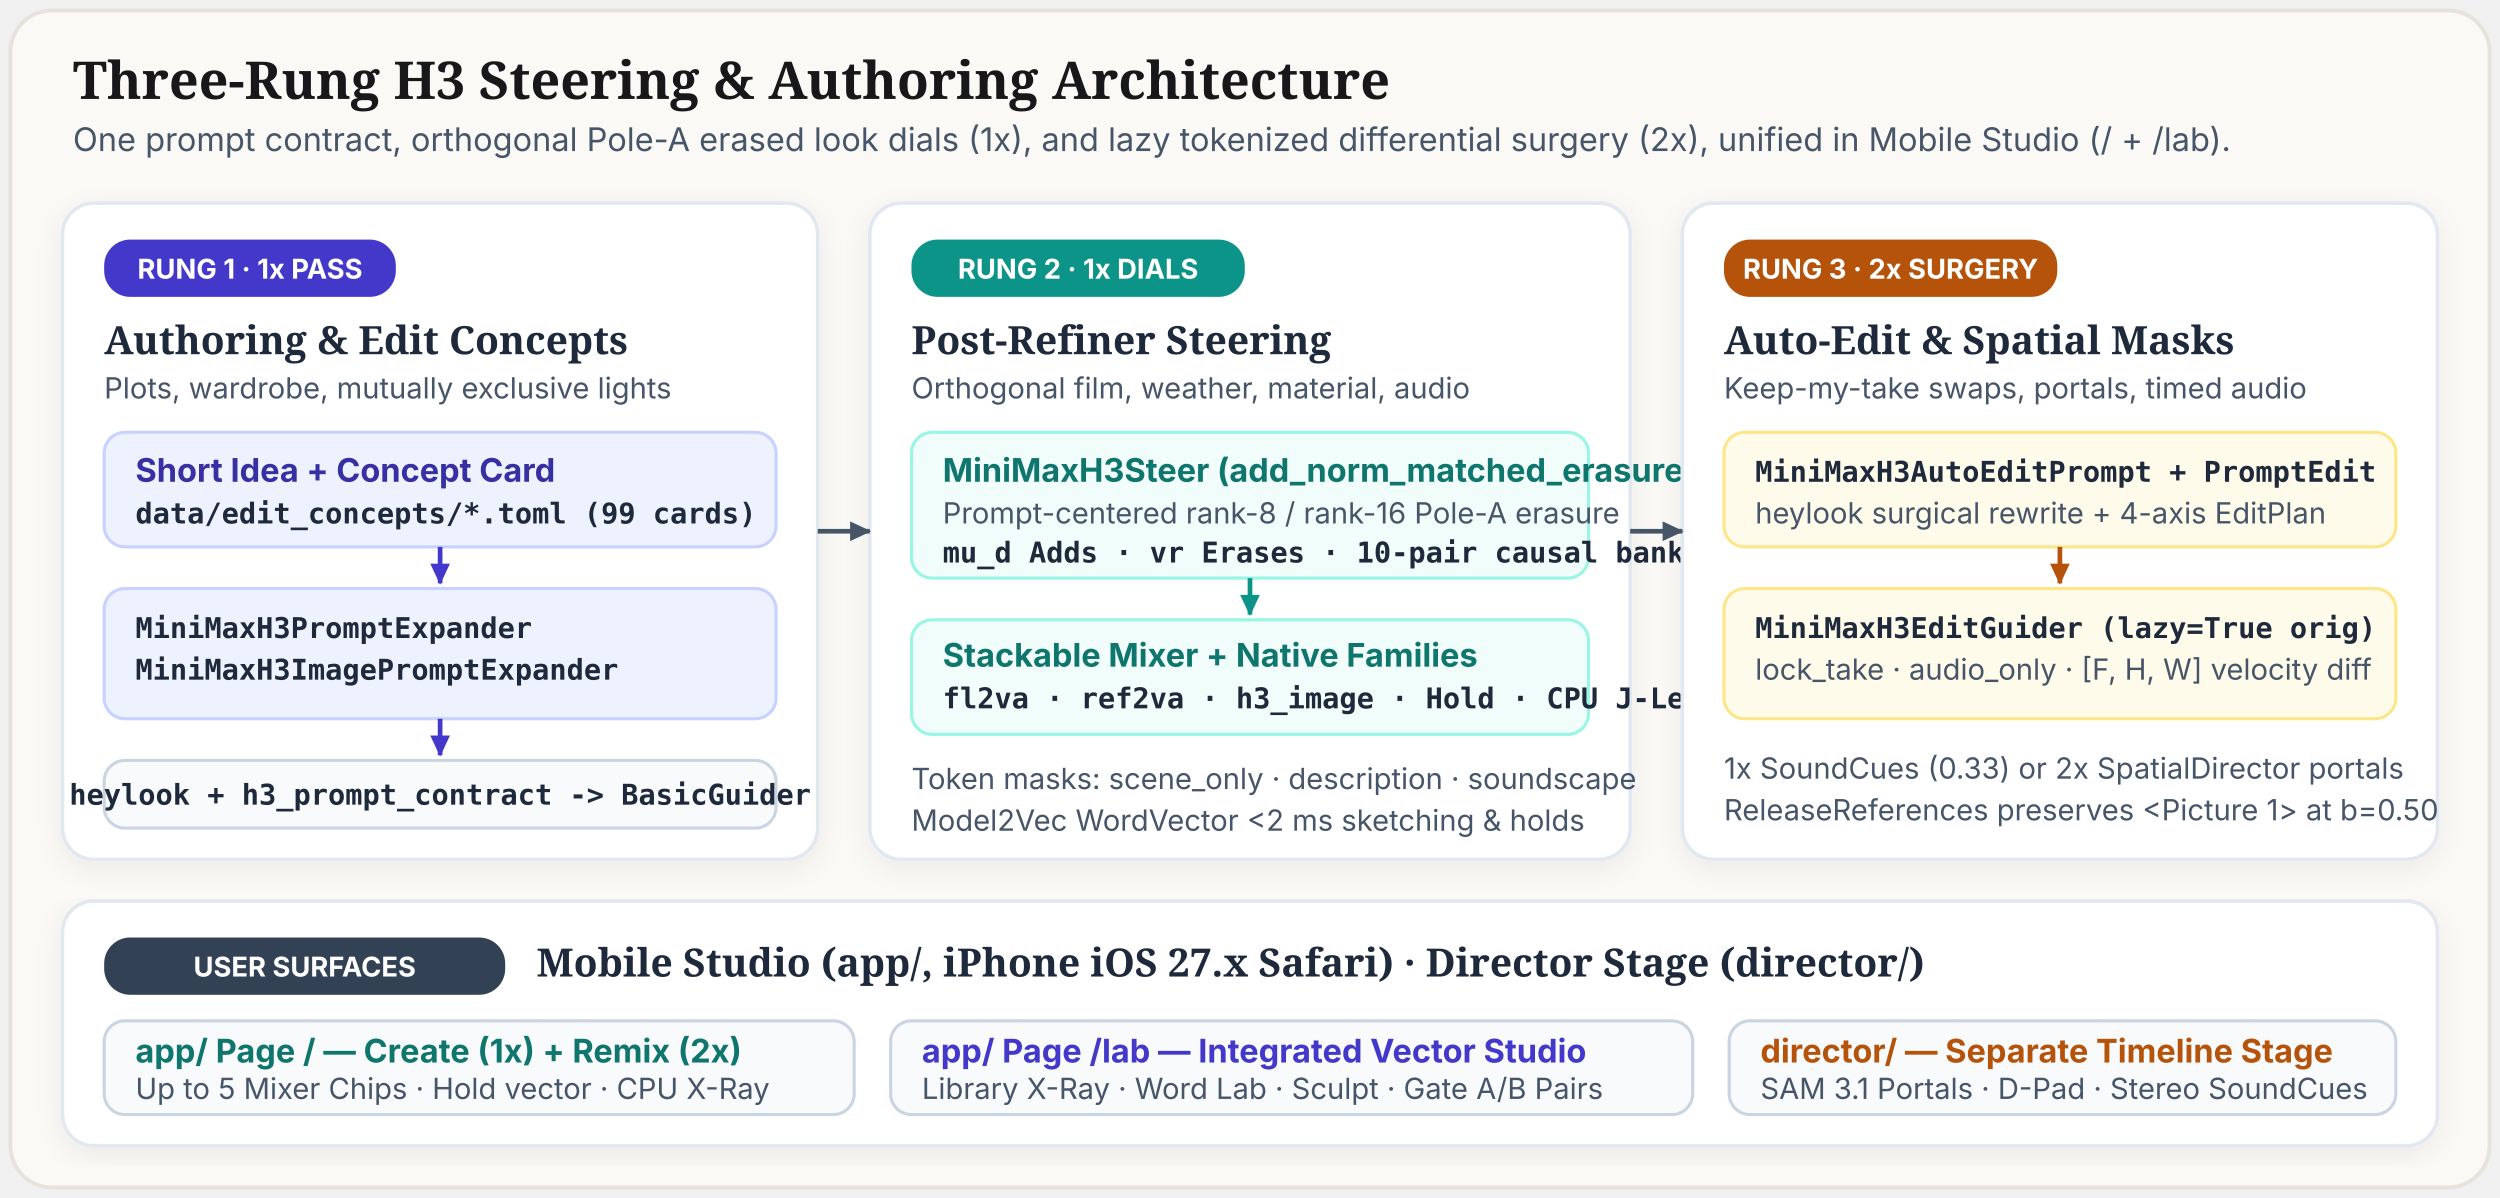
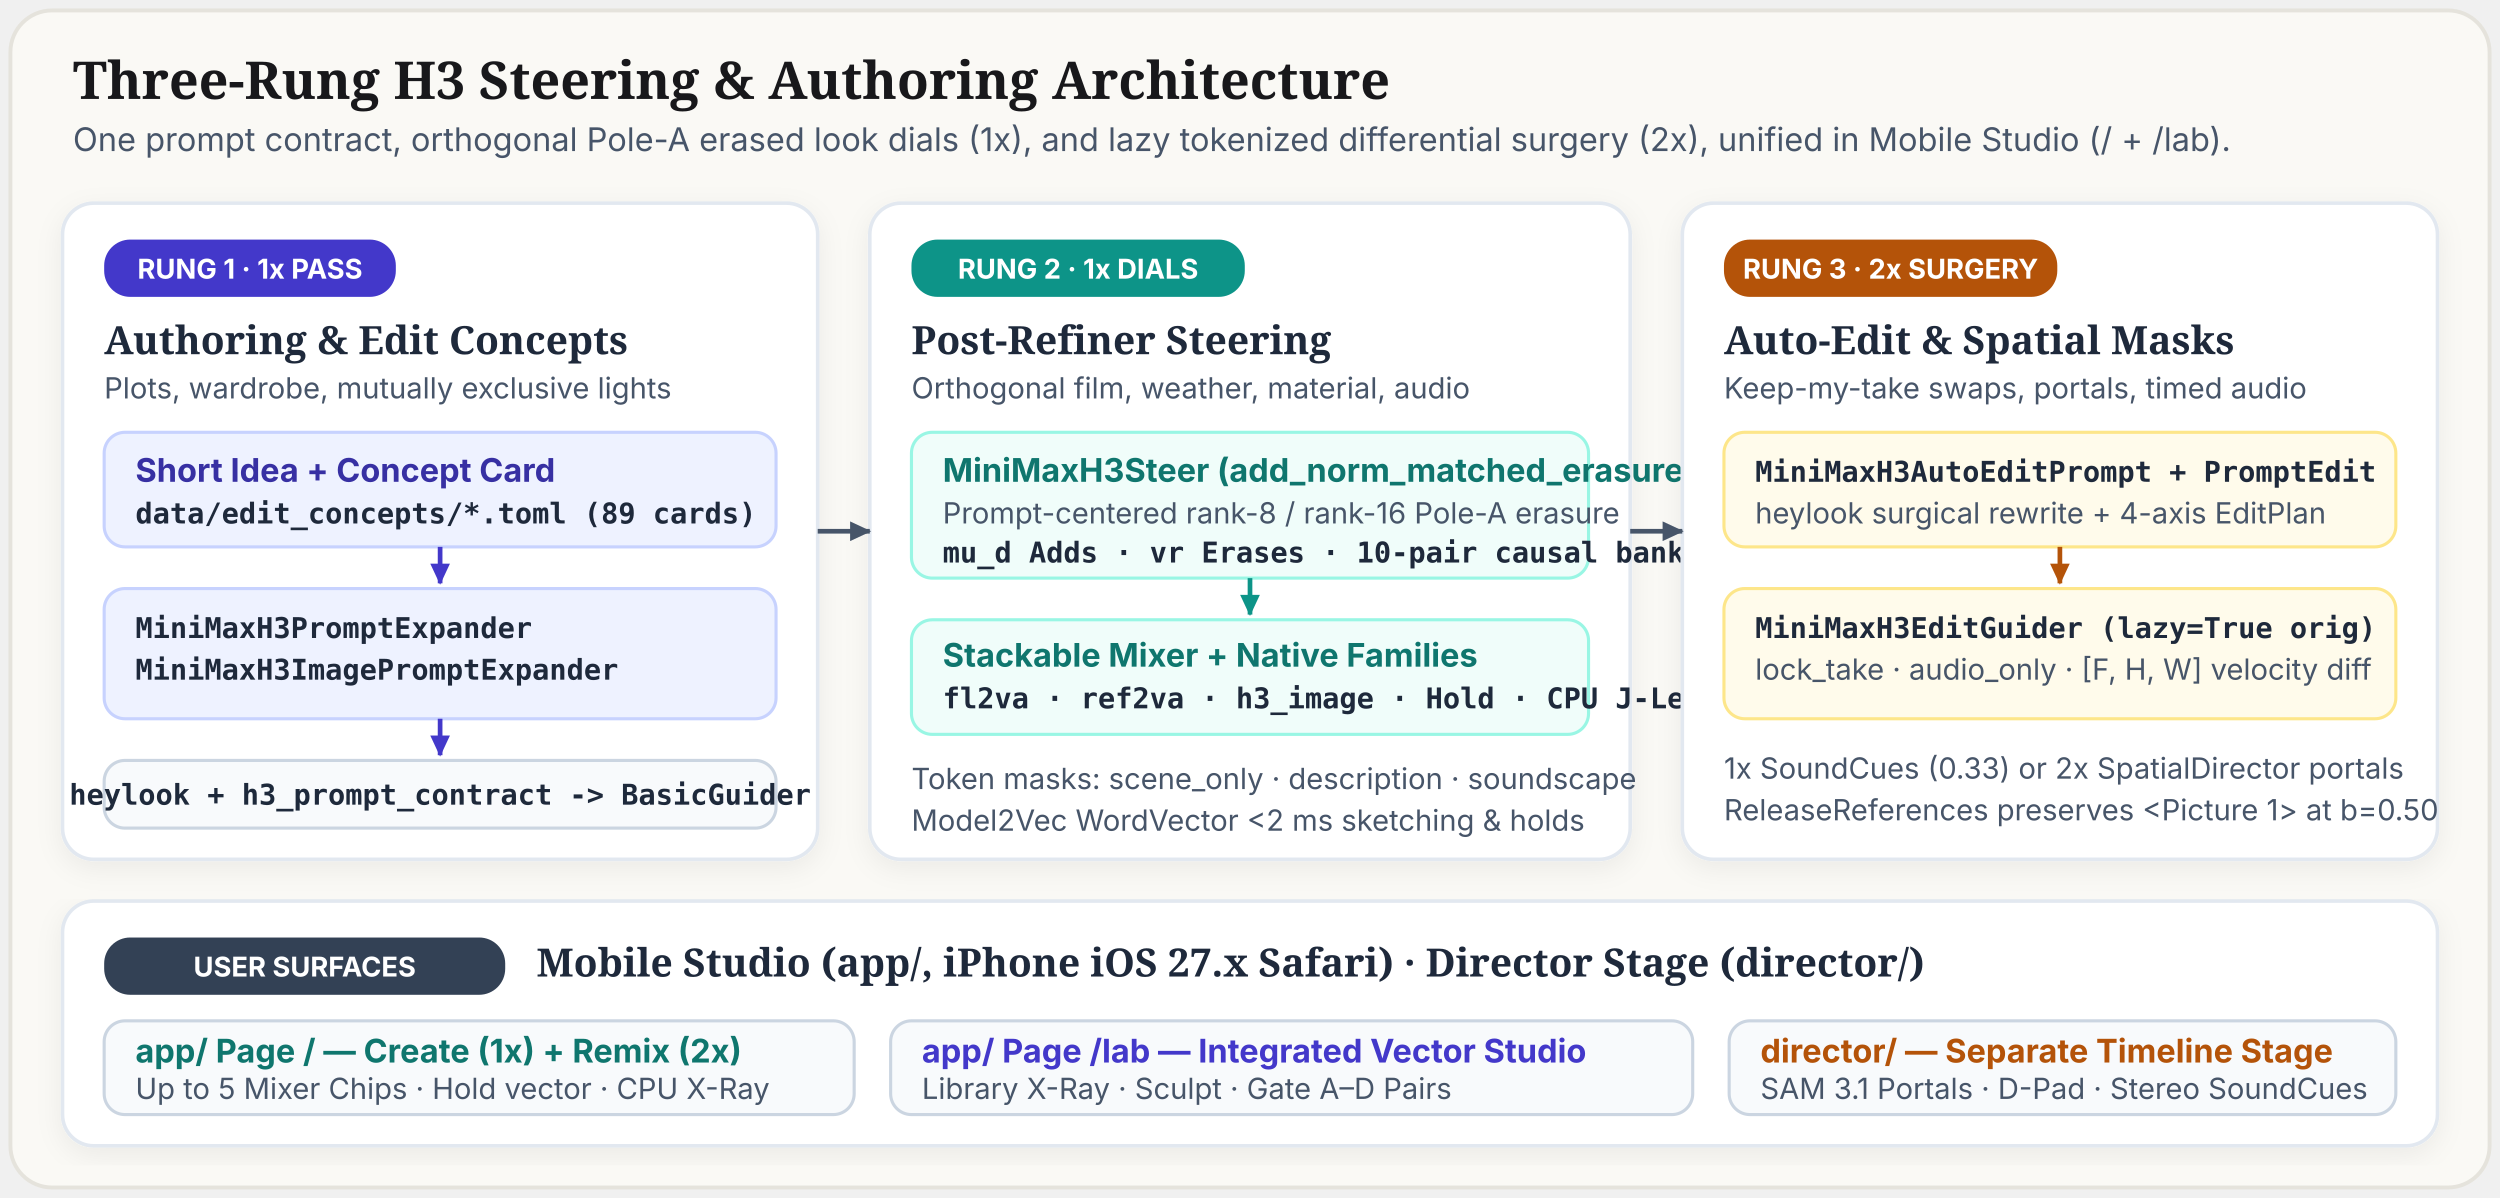
<svg xmlns="http://www.w3.org/2000/svg" viewBox="0 0 960 460" width="100%" height="100%" role="img" aria-label="Three-rung H3 steering architecture and unified Mobile Studio surfaces">
  <defs>
    <filter id="cardShadowH3" x="-4%" y="-4%" width="108%" height="112%">
      <feDropShadow dx="0" dy="3" stdDeviation="5" flood-color="#0f172a" flood-opacity="0.06" />
    </filter>
    <marker id="arrDark" viewBox="0 0 10 10" refX="8" refY="5" markerWidth="6" markerHeight="6" orient="auto-start-reverse">
      <path d="M 1 1.5 L 8.5 5 L 1 8.5 z" fill="#475569" />
    </marker>
    <marker id="arrTeal" viewBox="0 0 10 10" refX="8" refY="5" markerWidth="6" markerHeight="6" orient="auto-start-reverse">
      <path d="M 1 1.5 L 8.5 5 L 1 8.5 z" fill="#0d9488" />
    </marker>
    <marker id="arrAmber" viewBox="0 0 10 10" refX="8" refY="5" markerWidth="6" markerHeight="6" orient="auto-start-reverse">
      <path d="M 1 1.5 L 8.5 5 L 1 8.5 z" fill="#b45309" />
    </marker>
    <marker id="arrIndigo" viewBox="0 0 10 10" refX="8" refY="5" markerWidth="6" markerHeight="6" orient="auto-start-reverse">
      <path d="M 1 1.5 L 8.5 5 L 1 8.5 z" fill="#4338ca" />
    </marker>
  </defs>
  <style>
    .canvas { fill: #faf9f5; stroke: #e5e3dc; stroke-width: 1.5; rx: 16px; }
    .card { fill: #ffffff; stroke: #e2e8f0; stroke-width: 1.4; rx: 12px; filter: url(#cardShadowH3); }
    .heading { font-family: Georgia, "Newsreader", "Charter", serif; font-size: 20px; font-weight: 700; fill: #18181b; }
    .subhead { font-family: "Plus Jakarta Sans", -apple-system, BlinkMacSystemFont, "Segoe UI", sans-serif; font-size: 12.5px; fill: #475569; }
    .sec-title { font-family: Georgia, "Newsreader", "Charter", serif; font-size: 15px; font-weight: 700; fill: #1e293b; }
    .box-title { font-family: "Plus Jakarta Sans", -apple-system, BlinkMacSystemFont, "Segoe UI", sans-serif; font-size: 12.5px; font-weight: 700; }
    .mono { font-family: ui-monospace, "SFMono-Regular", Menlo, Consolas, monospace; font-size: 11px; font-weight: 600; fill: #1e293b; }
    .caption { font-family: "Plus Jakarta Sans", -apple-system, BlinkMacSystemFont, "Segoe UI", sans-serif; font-size: 11.2px; fill: #475569; }
    .badge { font-family: "Plus Jakarta Sans", -apple-system, BlinkMacSystemFont, "Segoe UI", sans-serif; font-size: 10.5px; font-weight: 700; fill: #ffffff; }
    .pill-teal { fill: #0d9488; rx: 10px; }
    .pill-indigo { fill: #4338ca; rx: 10px; }
    .pill-amber { fill: #b45309; rx: 10px; }
    .pill-slate { fill: #334155; rx: 10px; }
    .subbox-teal { fill: #f0fdfa; stroke: #99f6e4; stroke-width: 1.2; rx: 8px; }
    .subbox-indigo { fill: #eef2ff; stroke: #c7d2fe; stroke-width: 1.2; rx: 8px; }
    .subbox-amber { fill: #fffbeb; stroke: #fde68a; stroke-width: 1.2; rx: 8px; }
    .subbox-slate { fill: #f8fafc; stroke: #cbd5e1; stroke-width: 1.2; rx: 8px; }
  </style>
  <rect x="4" y="4" width="952" height="452" class="canvas" />
  <text x="28" y="38" class="heading">Three-Rung H3 Steering &amp; Authoring Architecture</text>
  <text x="28" y="58" class="subhead">One prompt contract, orthogonal Pole-A erased look dials (1x), and lazy tokenized differential surgery (2x), unified in Mobile Studio (/ + /lab).</text>
  <rect x="24" y="78" width="290" height="252" class="card" />
  <rect x="40" y="92" width="112" height="22" class="pill-indigo" />
  <text x="96" y="107" text-anchor="middle" class="badge">RUNG 1 · 1x PASS</text>
  <text x="40" y="136" class="sec-title">Authoring &amp; Edit Concepts</text>
  <text x="40" y="153" class="caption">Plots, wardrobe, mutually exclusive lights</text>
  <rect x="40" y="166" width="258" height="44" class="subbox-indigo" />
  <text x="52" y="185" class="box-title" fill="#3730a3">Short Idea + Concept Card</text>
-   <text x="52" y="201" class="mono">data/edit_concepts/*.toml (99 cards)</text>
+   <text x="52" y="201" class="mono">data/edit_concepts/*.toml (89 cards)</text>
  <path d="M 169 210 L 169 224" fill="none" stroke="#4338ca" stroke-width="1.8" marker-end="url(#arrIndigo)" />
  <rect x="40" y="226" width="258" height="50" class="subbox-indigo" />
  <text x="52" y="245" class="mono">MiniMaxH3PromptExpander</text>
  <text x="52" y="261" class="mono">MiniMaxH3ImagePromptExpander</text>
  <path d="M 169 276 L 169 290" fill="none" stroke="#4338ca" stroke-width="1.8" marker-end="url(#arrIndigo)" />
  <rect x="40" y="292" width="258" height="26" class="subbox-slate" />
  <text x="169" y="309" text-anchor="middle" class="mono">heylook + h3_prompt_contract -&gt; BasicGuider</text>
  <rect x="334" y="78" width="292" height="252" class="card" />
  <rect x="350" y="92" width="128" height="22" class="pill-teal" />
  <text x="414" y="107" text-anchor="middle" class="badge">RUNG 2 · 1x DIALS</text>
  <text x="350" y="136" class="sec-title">Post-Refiner Steering</text>
  <text x="350" y="153" class="caption">Orthogonal film, weather, material, audio</text>
  <rect x="350" y="166" width="260" height="56" class="subbox-teal" />
  <text x="362" y="185" class="box-title" fill="#0f766e">MiniMaxH3Steer (add_norm_matched_erasure)</text>
  <text x="362" y="201" class="caption" fill="#115e59">Prompt-centered rank-8 / rank-16 Pole-A erasure</text>
  <text x="362" y="216" class="mono">mu_d Adds · vr Erases · 10-pair causal bank/</text>
  <path d="M 480 222 L 480 236" fill="none" stroke="#0d9488" stroke-width="1.8" marker-end="url(#arrTeal)" />
  <rect x="350" y="238" width="260" height="44" class="subbox-teal" />
  <text x="362" y="256" class="box-title" fill="#0f766e">Stackable Mixer + Native Families</text>
  <text x="362" y="272" class="mono">fl2va · ref2va · h3_image · Hold · CPU J-Lens</text>
  <text x="350" y="303" class="caption">Token masks: scene_only · description · soundscape</text>
  <text x="350" y="319" class="caption">Model2Vec WordVector &lt;2 ms sketching &amp; holds</text>
  <rect x="646" y="78" width="290" height="252" class="card" />
  <rect x="662" y="92" width="128" height="22" class="pill-amber" />
  <text x="726" y="107" text-anchor="middle" class="badge">RUNG 3 · 2x SURGERY</text>
  <text x="662" y="136" class="sec-title">Auto-Edit &amp; Spatial Masks</text>
  <text x="662" y="153" class="caption">Keep-my-take swaps, portals, timed audio</text>
  <rect x="662" y="166" width="258" height="44" class="subbox-amber" />
  <text x="674" y="185" class="mono">MiniMaxH3AutoEditPrompt + PromptEdit</text>
  <text x="674" y="201" class="caption" fill="#92400e">heylook surgical rewrite + 4-axis EditPlan</text>
  <path d="M 791 210 L 791 224" fill="none" stroke="#b45309" stroke-width="1.8" marker-end="url(#arrAmber)" />
  <rect x="662" y="226" width="258" height="50" class="subbox-amber" />
  <text x="674" y="245" class="mono">MiniMaxH3EditGuider (lazy=True orig)</text>
  <text x="674" y="261" class="caption" fill="#92400e">lock_take · audio_only · [F, H, W] velocity diff</text>
  <text x="662" y="299" class="caption">1x SoundCues (0.33) or 2x SpatialDirector portals</text>
  <text x="662" y="315" class="caption">ReleaseReferences preserves &lt;Picture 1&gt; at b=0.50</text>
  <path d="M 314 204 L 334 204" fill="none" stroke="#475569" stroke-width="1.8" marker-end="url(#arrDark)" />
  <path d="M 626 204 L 646 204" fill="none" stroke="#475569" stroke-width="1.8" marker-end="url(#arrDark)" />
  <rect x="24" y="346" width="912" height="94" class="card" />
  <rect x="40" y="360" width="154" height="22" class="pill-slate" />
  <text x="117" y="375" text-anchor="middle" class="badge">USER SURFACES</text>
  <text x="206" y="375" class="sec-title">Mobile Studio (app/, iPhone iOS 27.x Safari) · Director Stage (director/)</text>
  <rect x="40" y="392" width="288" height="36" class="subbox-slate" />
  <text x="52" y="408" class="box-title" fill="#0f766e">app/ Page / — Create (1x) + Remix (2x)</text>
  <text x="52" y="422" class="caption">Up to 5 Mixer Chips · Hold vector · CPU X-Ray</text>
  <rect x="342" y="392" width="308" height="36" class="subbox-slate" />
  <text x="354" y="408" class="box-title" fill="#4338ca">app/ Page /lab — Integrated Vector Studio</text>
-   <text x="354" y="422" class="caption">Library X-Ray · Word Lab · Sculpt · Gate A/B Pairs</text>
+   <text x="354" y="422" class="caption">Library X-Ray · Sculpt · Gate A–D Pairs</text>
  <rect x="664" y="392" width="256" height="36" class="subbox-slate" />
  <text x="676" y="408" class="box-title" fill="#b45309">director/ — Separate Timeline Stage</text>
  <text x="676" y="422" class="caption">SAM 3.1 Portals · D-Pad · Stereo SoundCues</text>
</svg>
